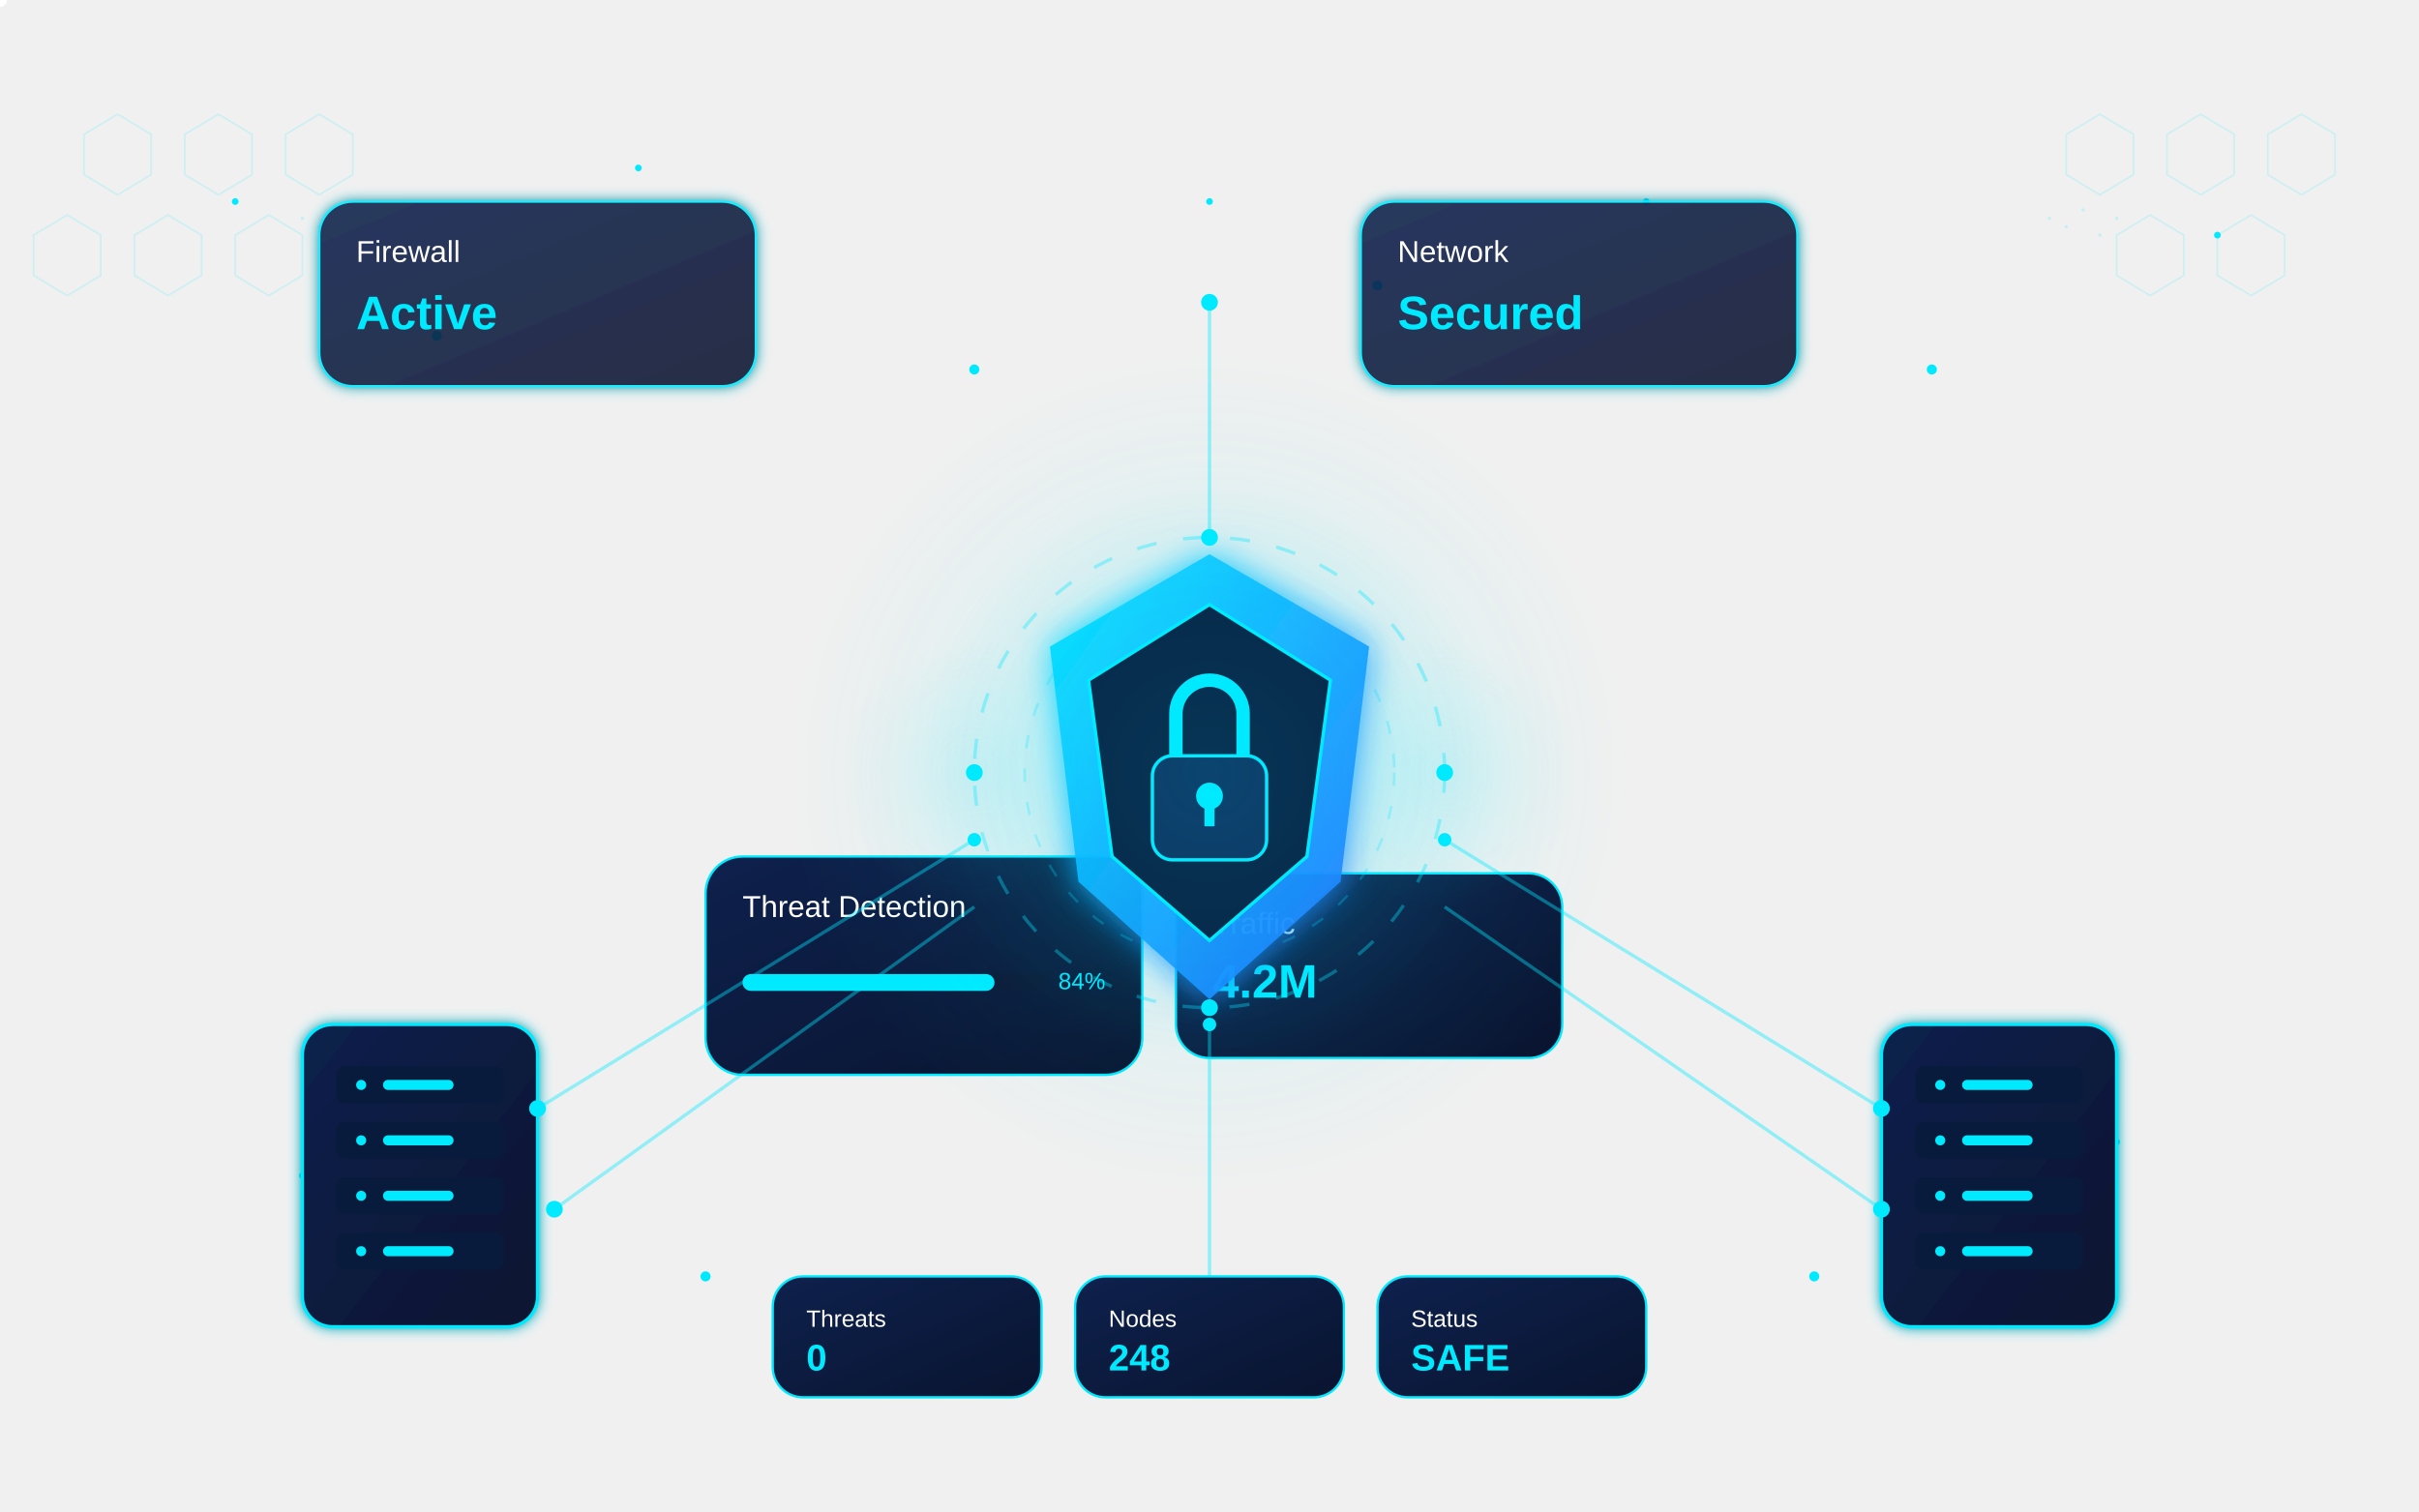
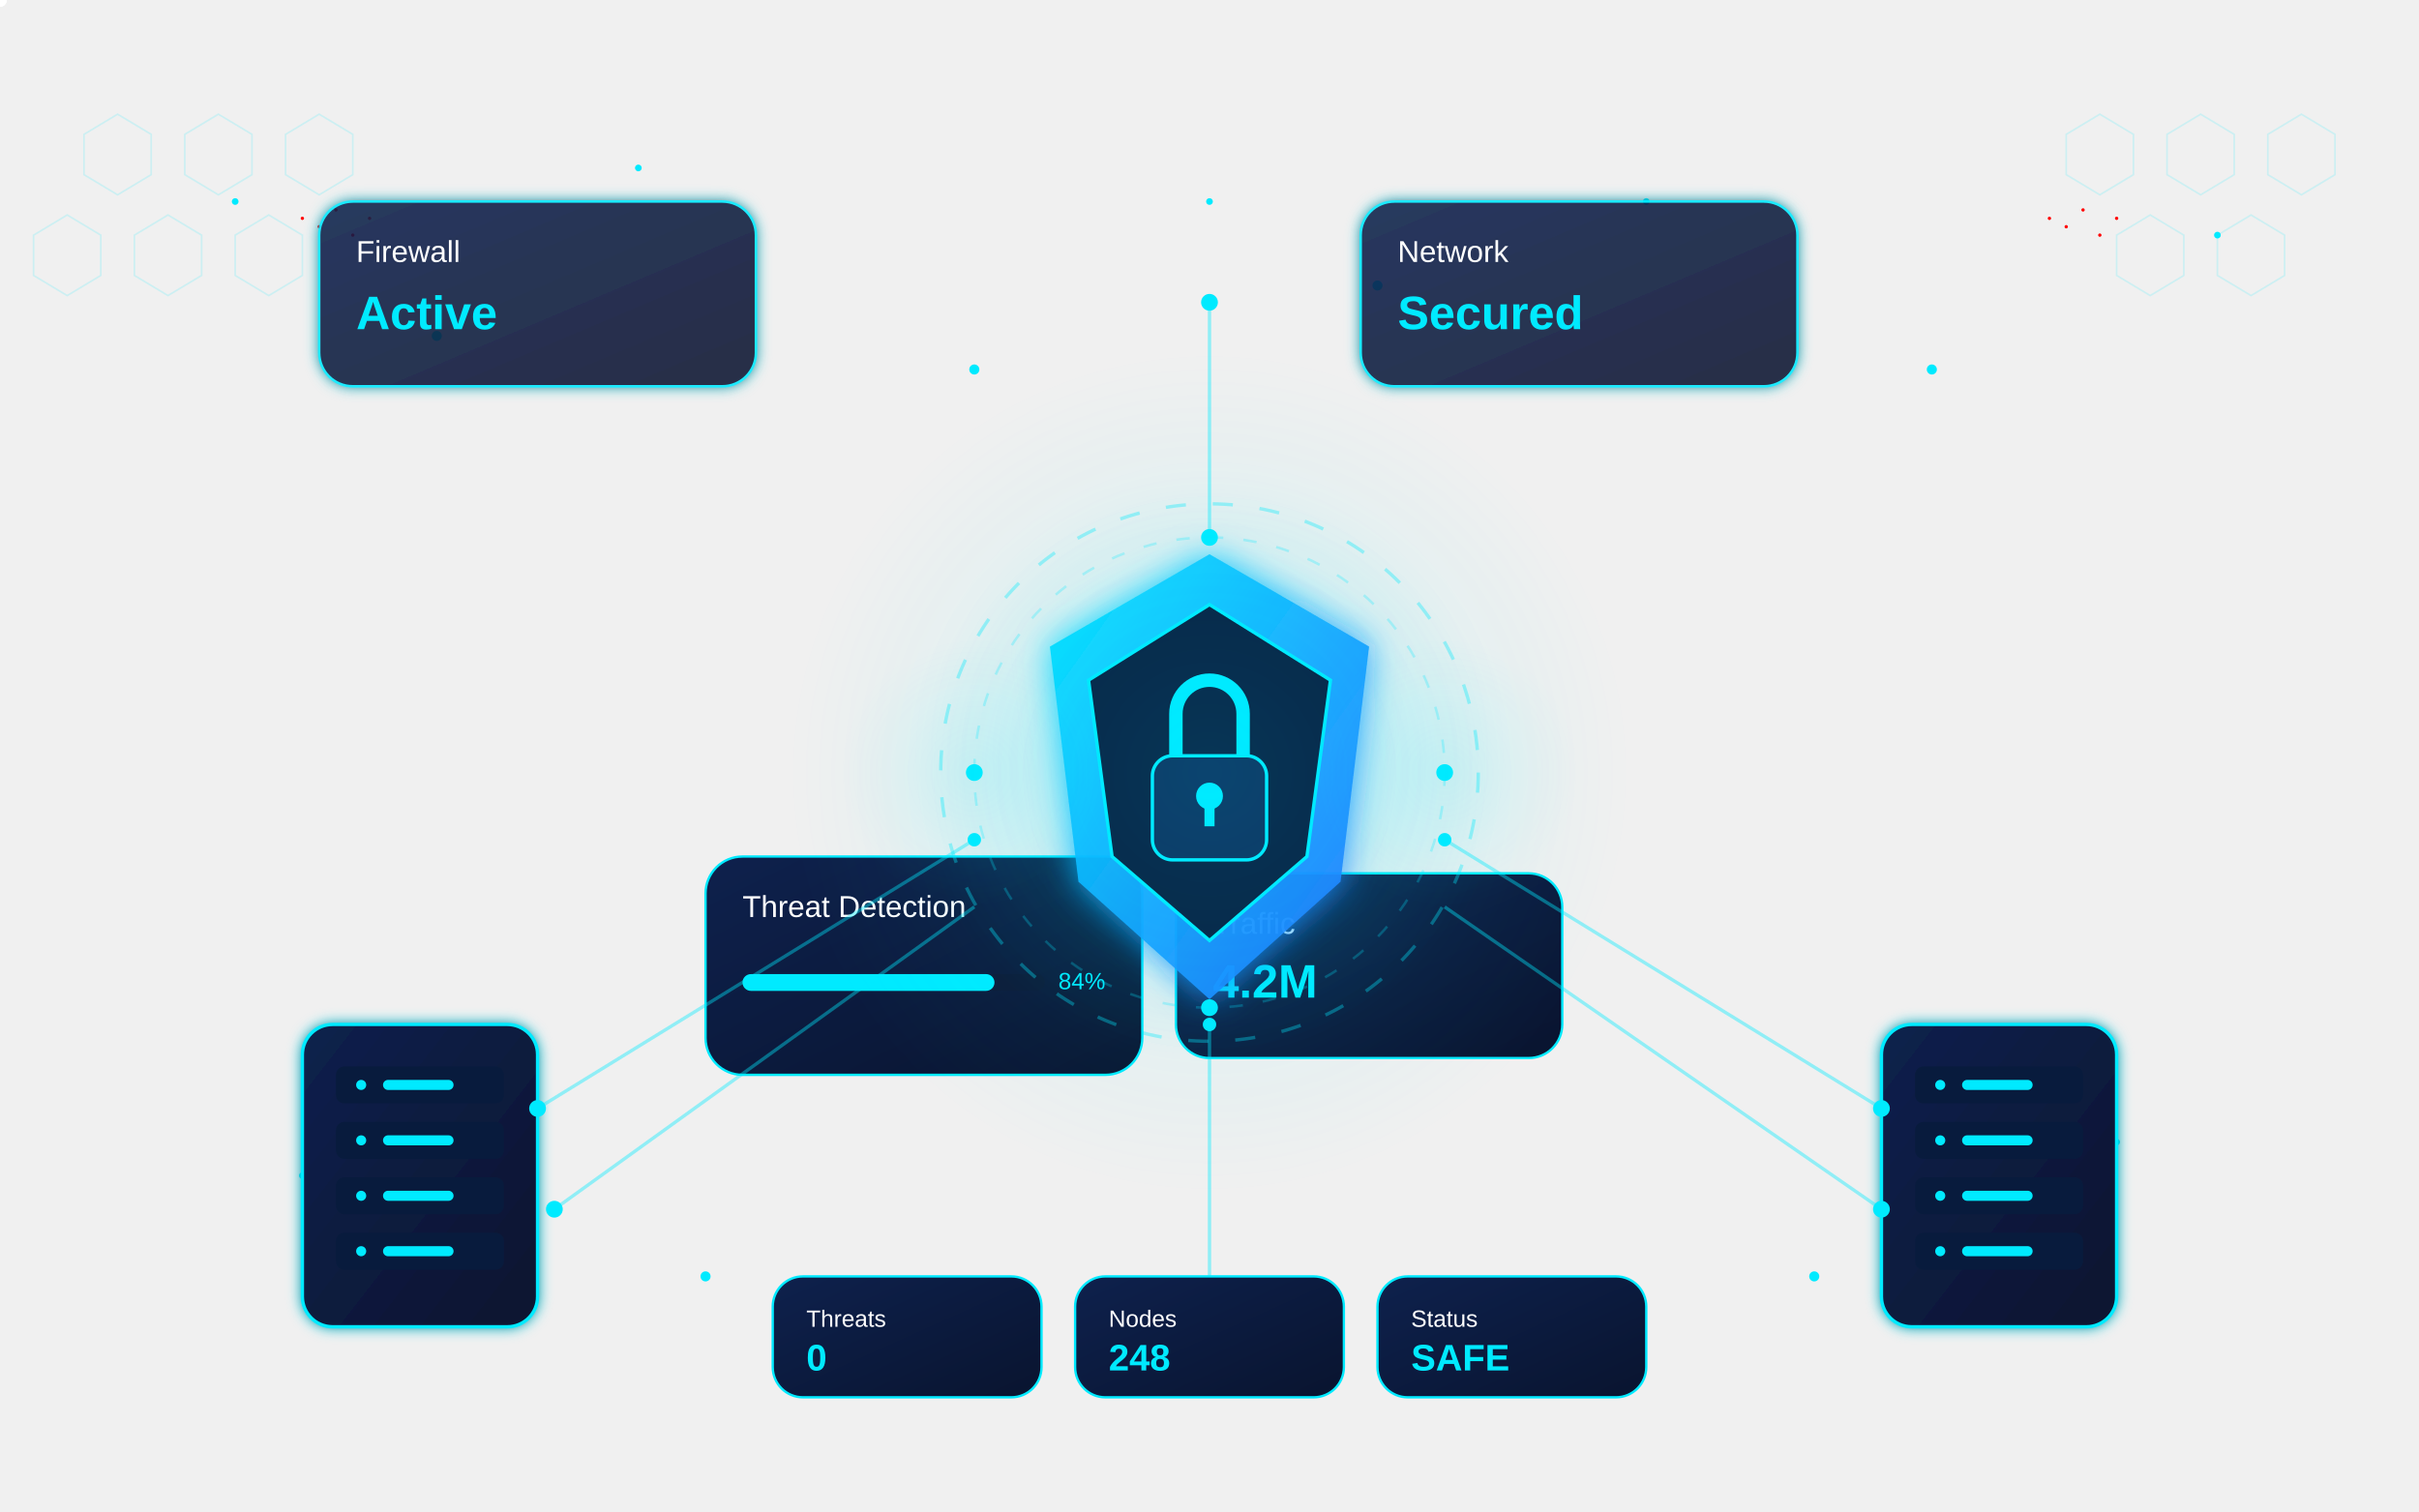
<svg xmlns="http://www.w3.org/2000/svg" width="1440" height="900" viewBox="0 0 1440 900">
  <defs>
    <linearGradient id="cardGradient" x1="0%" y1="0%" x2="100%" y2="100%">
      <stop offset="0%" stop-color="#0E214D" />
      <stop offset="100%" stop-color="#09142F" />
    </linearGradient>
    <linearGradient id="shieldGradient" x1="0%" y1="0%" x2="100%" y2="100%">
      <stop offset="0%" stop-color="#00E7FF" />
      <stop offset="100%" stop-color="#286CFF" />
    </linearGradient>
    <radialGradient id="cyanGlow">
      <stop offset="0%" stop-color="#00EAFF" stop-opacity="0.65" />
      <stop offset="100%" stop-color="#00EAFF" stop-opacity="0" />
    </radialGradient>
    <filter id="shieldGlow" x="-100%" y="-100%" width="300%" height="300%">
      <feGaussianBlur stdDeviation="10" result="blur" />
      <feMerge>
        <feMergeNode in="blur" />
        <feMergeNode in="SourceGraphic" />
      </feMerge>
    </filter>
    <filter id="cardGlow" x="-100%" y="-100%" width="300%" height="300%">
      <feGaussianBlur stdDeviation="4" result="blur" />
      <feMerge>
        <feMergeNode in="blur" />
        <feMergeNode in="SourceGraphic" />
      </feMerge>
    </filter>
    <filter id="glassBlur">
      <feGaussianBlur stdDeviation="8" />
    </filter>
  </defs>
  <style>
  .pulse-glow {
    animation: pulseGlow 3s ease-in-out infinite;
  }

  .float-card {
    animation: floatCard 4s ease-in-out infinite;
  }

  .rotate-ring {
-     animation: rotateRing 20s linear infinite;
-     transform-origin: center;
+     animation: spinRing 30s linear infinite;
+   }
+   .rotate-ring-reverse {
+     animation: spinRingReverse 30s linear infinite;
  }

  .particle {
    animation: particleMove 5s infinite alternate ease-in-out;
  }

  .network-dot {
    animation: blinkDot 1.5s infinite;
  }

  @keyframes pulseGlow {
    0% { opacity: 0.65; }
    50% { opacity: 1; }
    100% { opacity: 0.65; }
  }

  @keyframes floatCard {
    0% { transform: translateY(0px); }
    50% { transform: translateY(-8px); }
    100% { transform: translateY(0px); }
+   }
+ 
+   @keyframes spinRing {
+   from { transform: rotate(0deg); }
+   to { transform: rotate(360deg); }
+   }
+   @keyframes spinRingReverse {
+   from { transform: rotate(360deg); }
+   to { transform: rotate(0deg); }
  }

  @keyframes rotateRing {
    from { transform: rotate(0deg); }
    to { transform: rotate(360deg); }
  }

  @keyframes particleMove {
    from { transform: translateY(0px); opacity: 0.4; }
    to { transform: translateY(-12px); opacity: 1; }
  }

  @keyframes blinkDot {
    0% { opacity: 0.4; }
    50% { opacity: 1; }
    100% { opacity: 0.4; }
  }
</style>
  <g id="background">
    <rect width="1440" height="900" fill="url(#bgGradient)" />
    <circle cx="720" cy="450" r="180" fill="url(#cyanGlow)" opacity="0.12" />
  </g>
  <g id="hex-grid" opacity="0.15" stroke="#00EAFF" stroke-width="1" fill="none">
    <polygon points="50,80 70,68 90,80 90,104 70,116 50,104" />
    <polygon points="110,80 130,68 150,80 150,104 130,116 110,104" />
    <polygon points="170,80 190,68 210,80 210,104 190,116 170,104" />
    <polygon points="1230,80 1250,68 1270,80 1270,104 1250,116 1230,104" />
    <polygon points="1290,80 1310,68 1330,80 1330,104 1310,116 1290,104" />
    <polygon points="1350,80 1370,68 1390,80 1390,104 1370,116 1350,104" />
    <polygon points="20,140 40,128 60,140 60,164 40,176 20,164" />
    <polygon points="80,140 100,128 120,140 120,164 100,176 80,164" />
    <polygon points="140,140 160,128 180,140 180,164 160,176 140,164" />
    <polygon points="1260,140 1280,128 1300,140 1300,164 1280,176 1260,164" />
    <polygon points="1320,140 1340,128 1360,140 1360,164 1340,176 1320,164" />
  </g>
  <g id="particles">
    <circle class="particle" cx="140" cy="120" r="2" fill="#00EAFF" />
    <circle class="particle" cx="260" cy="200" r="3" fill="#00EAFF" />
    <circle class="particle" cx="380" cy="100" r="2" fill="#00EAFF" />
    <circle class="particle" cx="580" cy="220" r="3" fill="#00EAFF" />
    <circle class="particle" cx="720" cy="120" r="2" fill="#00EAFF" />
    <circle class="particle" cx="820" cy="170" r="3" fill="#00EAFF" />
    <circle class="particle" cx="980" cy="120" r="2" fill="#00EAFF" />
    <circle class="particle" cx="1150" cy="220" r="3" fill="#00EAFF" />
    <circle class="particle" cx="1320" cy="140" r="2" fill="#00EAFF" />
    <circle class="particle" cx="180" cy="700" r="2" fill="#00EAFF" />
    <circle class="particle" cx="420" cy="760" r="3" fill="#00EAFF" />
    <circle class="particle" cx="760" cy="780" r="2" fill="#00EAFF" />
    <circle class="particle" cx="1080" cy="760" r="3" fill="#00EAFF" />
    <circle class="particle" cx="1260" cy="680" r="2" fill="#00EAFF" />
  </g>
-   <g id="map-dots" opacity="0.18" fill="#00EAFF">
+   <g id="map-dots" opacity="1" fill="#f00">
    <circle cx="180" cy="130" r="1" />
    <circle cx="190" cy="135" r="1" />
    <circle cx="200" cy="125" r="1" />
    <circle cx="210" cy="140" r="1" />
    <circle cx="220" cy="130" r="1" />
    <circle cx="1220" cy="130" r="1" />
    <circle cx="1230" cy="135" r="1" />
    <circle cx="1240" cy="125" r="1" />
    <circle cx="1250" cy="140" r="1" />
    <circle cx="1260" cy="130" r="1" />
  </g>
  <g id="top-cards" transform="translate(1080,50)">
    <g class="float-card" transform="translate(790,50)">
      <rect width="260" height="110" rx="20" fill="url(#cardGradient)" opacity="0.88" stroke="#00EAFF" stroke-width="1.5" filter="url(#cardGlow)" />
      <text x="22" y="36" fill="#FFFFFF" font-size="18" font-family="Arial">
      Data Protection
    </text>
      <text x="22" y="76" fill="#00EAFF" font-size="28" font-family="Arial" font-weight="bold">
      99.8%
    </text>
    </g>
  </g>
  <g id="top-cards" transform="translate(760,50)">
    <g class="float-card" transform="translate(1090,100)">
      <rect width="260" height="110" rx="20" fill="url(#cardGradient)" opacity="0.88" stroke="#00EAFF" stroke-width="1.5" filter="url(#cardGlow)" />
      <text x="22" y="36" fill="#FFFFFF" font-size="18" font-family="Arial">
      Access Control
    </text>
      <text x="22" y="76" fill="#00EAFF" font-size="28" font-family="Arial" font-weight="bold">
      Verified
    </text>
    </g>
  </g>
  <g id="top-cards" transform="translate(420,50)">
    <g class="float-card" transform="translate(390,70)">
      <rect width="260" height="110" rx="20" fill="url(#cardGradient)" opacity="0.88" stroke="#00EAFF" stroke-width="1.5" filter="url(#cardGlow)" />
      <text x="22" y="36" fill="#FFFFFF" font-size="18" font-family="Arial">
      Network
    </text>
      <text x="22" y="76" fill="#00EAFF" font-size="28" font-family="Arial" font-weight="bold">
      Secured
    </text>
    </g>
  </g>
  <g id="top-cards" transform="translate(100,50)">
    <g class="float-card" transform="translate(90,70)">
      <rect width="260" height="110" rx="20" fill="url(#cardGradient)" opacity="0.88" stroke="#00EAFF" stroke-width="1.5" filter="url(#cardGlow)" />
      <text x="22" y="36" fill="#FFFFFF" font-size="18" font-family="Arial">
      Firewall
    </text>
      <text x="22" y="76" fill="#00EAFF" font-size="28" font-family="Arial" font-weight="bold">
      Active
    </text>
    </g>
  </g>
  <g id="left-cards" transform="translate(200,420)">
    <g class="float-card" transform="translate(500,100)">
      <rect width="230" height="110" rx="20" fill="url(#cardGradient)" stroke="#00EAFF" stroke-width="1.4" />
      <text x="22" y="36" fill="#FFF" font-size="18" font-family="Arial">Traffic</text>
      <text x="22" y="74" fill="#00EAFF" font-size="28" font-weight="bold" font-family="Arial">
      4.2M
    </text>
    </g>
  </g>
  <g id="left-cards" transform="translate(170,230)">
    <g class="float-card" transform="translate(250,280)">
      <rect width="260" height="130" rx="22" fill="url(#cardGradient)" stroke="#00EAFF" stroke-width="1.4" />
      <text x="22" y="36" fill="#FFF" font-size="18" font-family="Arial">Threat Detection</text>
      <rect x="22" y="70" width="180" height="10" rx="5" fill="#0C1835" />
      <rect x="22" y="70" width="150" height="10" rx="5" fill="#00EAFF" />
      <text x="210" y="79" fill="#00EAFF" font-size="14" font-family="Arial">84%</text>
    </g>
  </g>
  <g id="right-cards" transform="translate(1020,230)">
    <g class="float-card" transform="translate(1110,290)">
      <rect width="250" height="120" rx="20" fill="url(#cardGradient)" stroke="#00EAFF" stroke-width="1.4" />
      <text x="22" y="36" fill="#FFF" font-size="18" font-family="Arial">Secure Nodes</text>
      <text x="22" y="78" fill="#00EAFF" font-size="30" font-weight="bold" font-family="Arial">
      248
    </text>
    </g>
  </g>
  <g id="right-cards" transform="translate(1000,420)">
    <g class="float-card" transform="translate(1100,460)">
      <rect width="260" height="120" rx="20" fill="url(#cardGradient)" stroke="#00EAFF" stroke-width="1.4" />
      <text x="22" y="36" fill="#FFF" font-size="18" font-family="Arial">Requests</text>
      <text x="22" y="78" fill="#00EAFF" font-size="28" font-weight="bold" font-family="Arial">
      8.4M
    </text>
    </g>
  </g>
  <g id="shield-core" transform="translate(720,460)">
    <circle class="pulse-glow" cx="0" cy="0" r="170" fill="url(#cyanGlow)" opacity="0.25" />
    <g class="rotate-ring">
-       <circle cx="0" cy="0" r="140" fill="none" stroke="#00EAFF" stroke-width="2" opacity="0.35" stroke-dasharray="12 16" />
-     </g>
-     <g class="rotate-ring">
-       <circle cx="0" cy="0" r="110" fill="none" stroke="#00EAFF" stroke-width="1.5" opacity="0.25" stroke-dasharray="8 12" />
+       <circle cx="0" cy="0" r="160" fill="none" stroke="#00EAFF" stroke-width="2" opacity="0.35" stroke-dasharray="12 16" />
+     </g>
+     <g class="rotate-ring-reverse">
+       <circle cx="0" cy="0" r="140" fill="none" stroke="#00EAFF" stroke-width="1.5" opacity="0.25" stroke-dasharray="8 12" />
    </g>
    <path d="     M 0 -130     L 95 -75     L 78 65     L 0 135     L -78 65     L -95 -75     Z" fill="url(#shieldGradient)" filter="url(#shieldGlow)" opacity="0.95" />
    <path d="     M 0 -100     L 72 -55     L 58 50     L 0 100     L -58 50     L -72 -55     Z" fill="#081B3D" stroke="#00EAFF" stroke-width="2" />
    <rect x="-34" y="-10" width="68" height="62" rx="12" fill="#0D2C5A" stroke="#00EAFF" stroke-width="2" />
    <path d="     M -20 -10     L -20 -35     A 20 20 0 0 1 20 -35     L 20 -10" fill="none" stroke="#00EAFF" stroke-width="8" />
    <circle cx="0" cy="14" r="8" fill="#00EAFF" />
    <rect x="-3" y="14" width="6" height="18" fill="#00EAFF" />
    <circle class="network-dot" cx="-140" cy="0" r="5" fill="#00EAFF" />
    <circle class="network-dot" cx="140" cy="0" r="5" fill="#00EAFF" />
    <circle class="network-dot" cx="0" cy="-140" r="5" fill="#00EAFF" />
    <circle class="network-dot" cx="0" cy="140" r="5" fill="#00EAFF" />
  </g>
  <g id="shield-glows">
    <circle cx="580" cy="460" r="80" fill="url(#cyanGlow)" opacity="0.15" />
    <circle cx="860" cy="460" r="80" fill="url(#cyanGlow)" opacity="0.15" />
  </g>
  <g id="server-left" transform="translate(180,610)">
    <rect width="140" height="180" rx="18" fill="url(#cardGradient)" stroke="#00EAFF" stroke-width="2" filter="url(#cardGlow)" />
    <rect x="20" y="25" width="100" height="22" rx="5" fill="#081B3D" />
    <rect x="20" y="58" width="100" height="22" rx="5" fill="#081B3D" />
    <rect x="20" y="91" width="100" height="22" rx="5" fill="#081B3D" />
    <rect x="20" y="124" width="100" height="22" rx="5" fill="#081B3D" />
    <circle cx="35" cy="36" r="3" fill="#00EAFF" />
    <circle cx="35" cy="69" r="3" fill="#00EAFF" />
    <circle cx="35" cy="102" r="3" fill="#00EAFF" />
    <circle cx="35" cy="135" r="3" fill="#00EAFF" />
    <rect x="48" y="33" width="42" height="6" rx="3" fill="#00EAFF" />
    <rect x="48" y="66" width="42" height="6" rx="3" fill="#00EAFF" />
    <rect x="48" y="99" width="42" height="6" rx="3" fill="#00EAFF" />
    <rect x="48" y="132" width="42" height="6" rx="3" fill="#00EAFF" />
  </g>
  <g id="server-right" transform="translate(1120,610)">
    <rect width="140" height="180" rx="18" fill="url(#cardGradient)" stroke="#00EAFF" stroke-width="2" filter="url(#cardGlow)" />
    <rect x="20" y="25" width="100" height="22" rx="5" fill="#081B3D" />
    <rect x="20" y="58" width="100" height="22" rx="5" fill="#081B3D" />
    <rect x="20" y="91" width="100" height="22" rx="5" fill="#081B3D" />
    <rect x="20" y="124" width="100" height="22" rx="5" fill="#081B3D" />
    <circle cx="35" cy="36" r="3" fill="#00EAFF" />
    <circle cx="35" cy="69" r="3" fill="#00EAFF" />
    <circle cx="35" cy="102" r="3" fill="#00EAFF" />
    <circle cx="35" cy="135" r="3" fill="#00EAFF" />
    <rect x="48" y="33" width="42" height="6" rx="3" fill="#00EAFF" />
    <rect x="48" y="66" width="42" height="6" rx="3" fill="#00EAFF" />
    <rect x="48" y="99" width="42" height="6" rx="3" fill="#00EAFF" />
    <rect x="48" y="132" width="42" height="6" rx="3" fill="#00EAFF" />
  </g>
  <g id="bottom-cards">
    <g transform="translate(460,760)">
      <rect width="160" height="72" rx="18" fill="url(#cardGradient)" stroke="#00EAFF" stroke-width="1.4" />
      <text x="20" y="30" fill="#FFF" font-size="14" font-family="Arial">Threats</text>
      <text x="20" y="56" fill="#00EAFF" font-size="22" font-weight="bold" font-family="Arial">0</text>
    </g>
    <g transform="translate(640,760)">
      <rect width="160" height="72" rx="18" fill="url(#cardGradient)" stroke="#00EAFF" stroke-width="1.4" />
      <text x="20" y="30" fill="#FFF" font-size="14" font-family="Arial">Nodes</text>
      <text x="20" y="56" fill="#00EAFF" font-size="22" font-weight="bold" font-family="Arial">248</text>
    </g>
    <g transform="translate(820,760)">
      <rect width="160" height="72" rx="18" fill="url(#cardGradient)" stroke="#00EAFF" stroke-width="1.4" />
      <text x="20" y="30" fill="#FFF" font-size="14" font-family="Arial">Status</text>
      <text x="20" y="56" fill="#00EAFF" font-size="22" font-weight="bold" font-family="Arial">SAFE</text>
    </g>
  </g>
  <g id="network-lines" stroke="#00EAFF" stroke-width="2" opacity="0.4" fill="none">
    <line x1="320" y1="660" x2="580" y2="500" />
    <line x1="330" y1="720" x2="580" y2="540" />
    <line x1="1120" y1="660" x2="860" y2="500" />
    <line x1="1120" y1="720" x2="860" y2="540" />
    <line x1="720" y1="180" x2="720" y2="320" />
    <line x1="720" y1="610" x2="720" y2="760" />
  </g>
  <g id="network-nodes">
    <circle class="network-dot" cx="320" cy="660" r="5" fill="#00EAFF" />
    <circle class="network-dot" cx="330" cy="720" r="5" fill="#00EAFF" />
    <circle class="network-dot" cx="1120" cy="660" r="5" fill="#00EAFF" />
    <circle class="network-dot" cx="1120" cy="720" r="5" fill="#00EAFF" />
    <circle class="network-dot" cx="720" cy="180" r="5" fill="#00EAFF" />
    <circle class="network-dot" cx="580" cy="500" r="4" fill="#00EAFF" />
    <circle class="network-dot" cx="860" cy="500" r="4" fill="#00EAFF" />
    <circle class="network-dot" cx="720" cy="610" r="4" fill="#00EAFF" />
  </g>
  <g id="data-flow">
    <circle r="4" fill="#FFFFFF">
      <animateMotion dur="4s" repeatCount="indefinite" path="M320,660 L580,500" />
    </circle>
    <circle r="4" fill="#FFFFFF">
      <animateMotion dur="4s" repeatCount="indefinite" path="M1120,660 L860,500" />
    </circle>
    <circle r="4" fill="#FFFFFF">
      <animateMotion dur="3s" repeatCount="indefinite" path="M720,180 L720,320" />
    </circle>
  </g>
  <g opacity="0.2">
    <circle cx="720" cy="460" r="250" fill="url(#cyanGlow)" />
  </g>
</svg>
